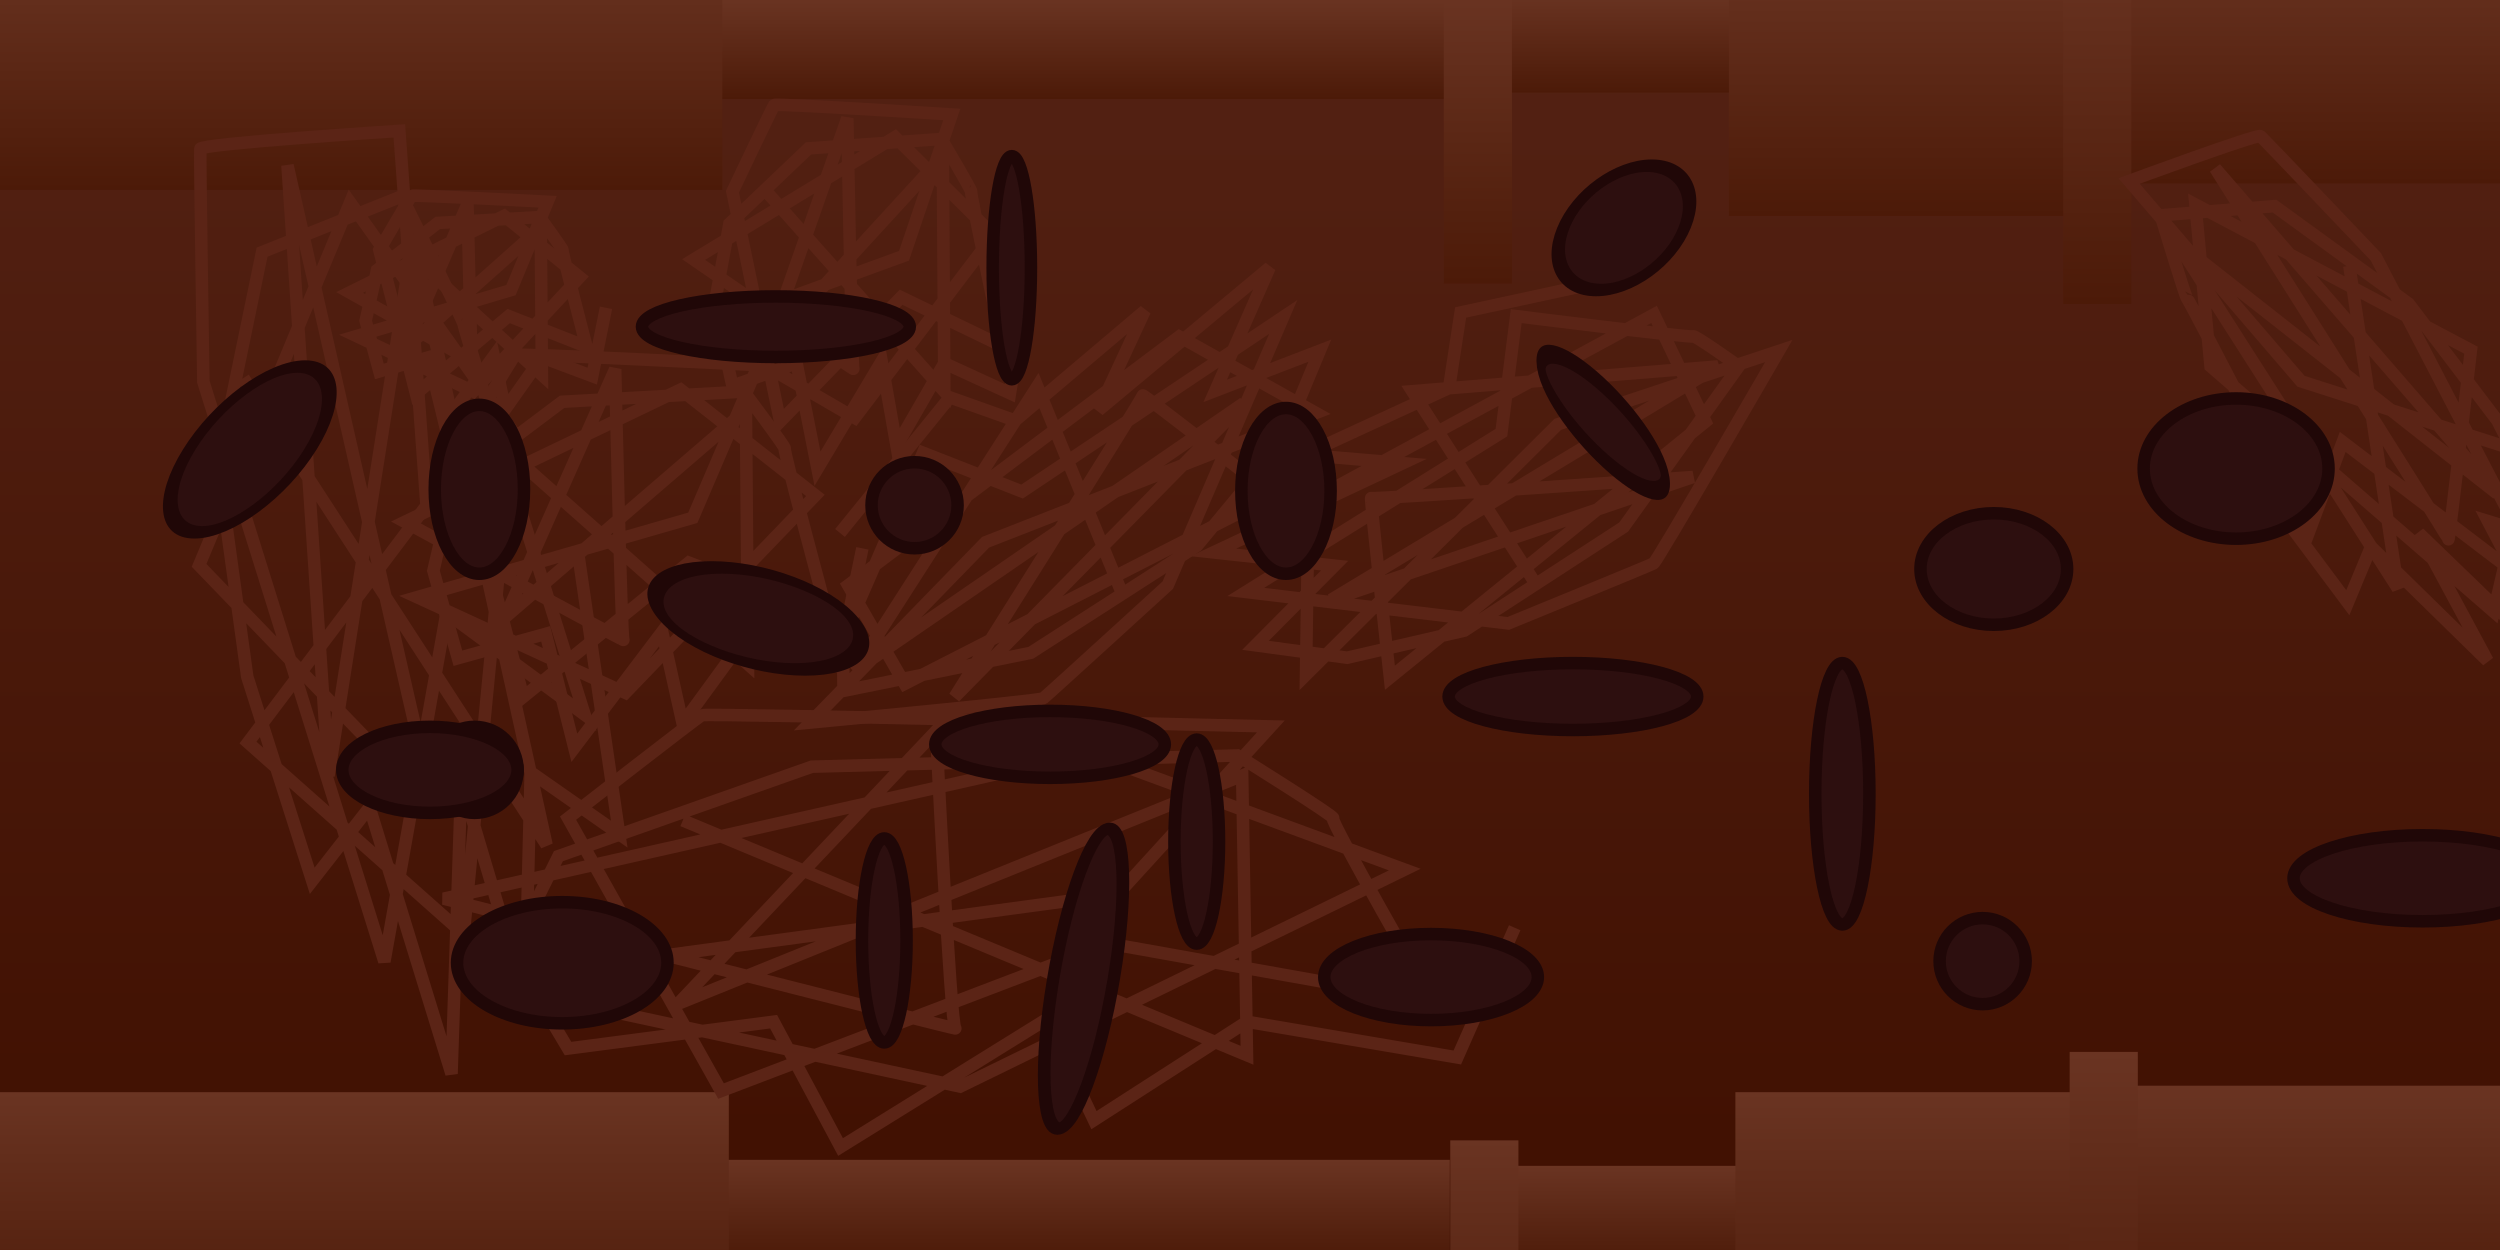
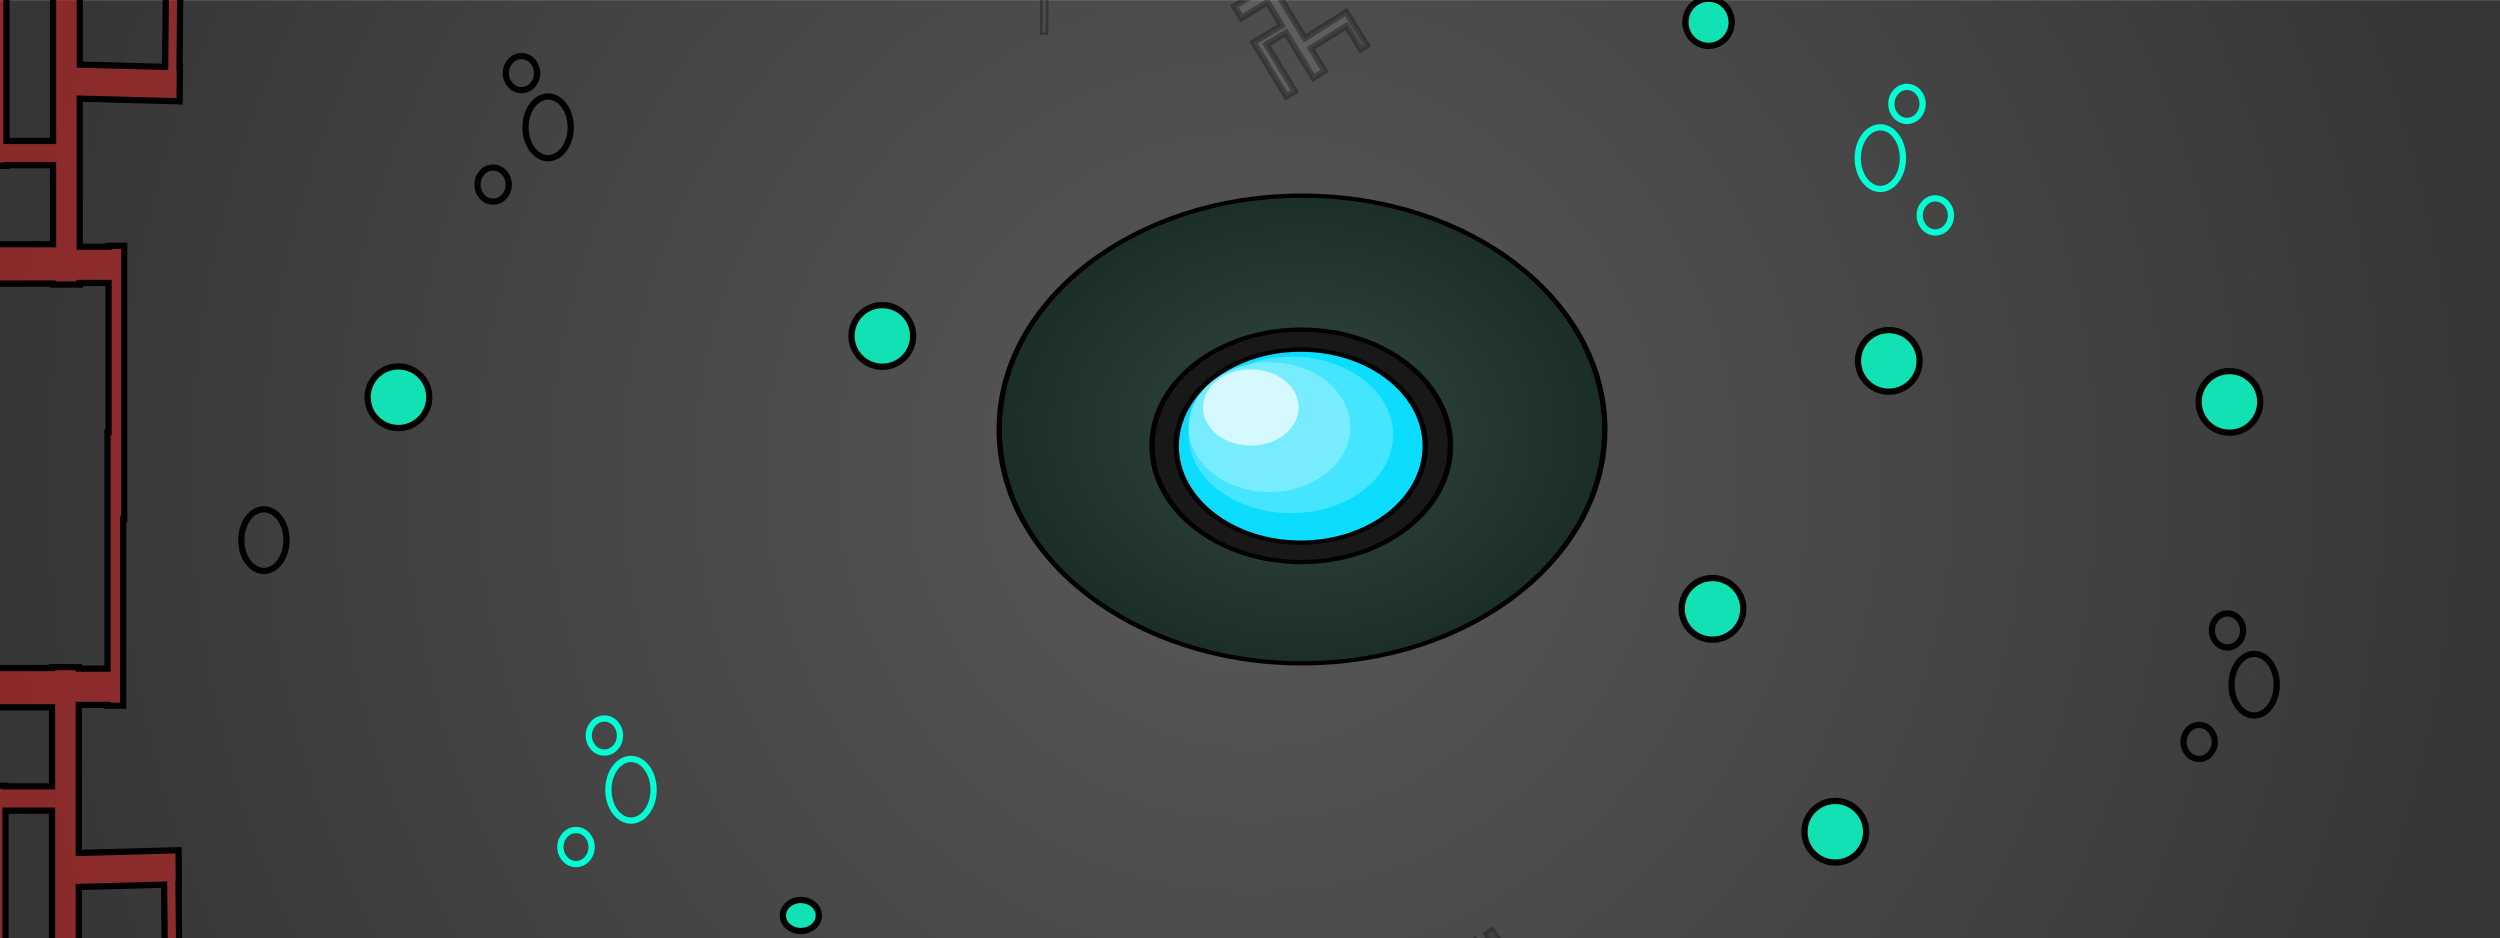
- <svg xmlns="http://www.w3.org/2000/svg" viewBox="0 0 200 100" width="200px" height="100px">
+ <svg xmlns="http://www.w3.org/2000/svg" xmlns:ns1="https://boxy-svg.com" viewBox="0 0 400 150" width="400px" height="150px">
  <defs>
-     <linearGradient gradientUnits="userSpaceOnUse" x1="28.838" y1="-4.536" x2="28.838" y2="15.196" id="gradient-0" gradientTransform="matrix(1.092512, 0, 0, 1, -5.346021, 0)">
-       <stop offset="0" style="stop-color: rgb(41.569% 20.392% 13.333%)" />
-       <stop offset="1" style="stop-color: rgb(29.815% 10.182% 3.189%)" />
+     <linearGradient gradientUnits="userSpaceOnUse" x1="395.243" y1="15.498" x2="395.243" y2="69.992" id="gradient-31" gradientTransform="matrix(1, 0, 0, 1, -191.1227, 38.31084)">
+       <stop offset="0" style="stop-color: rgb(0% 0% 0%)" />
+       <stop offset="1" style="stop-color: rgb(0% 0% 0%)" />
    </linearGradient>
-     <linearGradient gradientUnits="userSpaceOnUse" x1="86.125" y1="-0.123" x2="86.125" y2="7.926" id="gradient-1" gradientTransform="matrix(1.021734, 0, 0, 1, -1.234229, 0)">
-       <stop offset="0" style="stop-color: rgb(41.569% 20.392% 13.333%)" />
-       <stop offset="1" style="stop-color: rgb(29.815% 10.182% 3.189%)" />
-     </linearGradient>
-     <linearGradient gradientUnits="userSpaceOnUse" x1="118.229" y1="-0.681" x2="118.229" y2="22.687" id="gradient-2">
-       <stop offset="0" style="stop-color: rgb(41.569% 20.392% 13.333%)" />
-       <stop offset="1" style="stop-color: rgb(29.815% 10.182% 3.189%)" />
-     </linearGradient>
-     <linearGradient gradientUnits="userSpaceOnUse" x1="132.417" y1="-0.642" x2="132.417" y2="7.407" id="gradient-3">
-       <stop offset="0" style="stop-color: rgb(41.569% 20.392% 13.333%)" />
-       <stop offset="1" style="stop-color: rgb(29.815% 10.182% 3.189%)" />
-     </linearGradient>
-     <linearGradient gradientUnits="userSpaceOnUse" x1="152.332" y1="-4.536" x2="152.332" y2="17.274" id="gradient-4">
-       <stop offset="0" style="stop-color: rgb(41.569% 20.392% 13.333%)" />
-       <stop offset="1" style="stop-color: rgb(29.815% 10.182% 3.189%)" />
-     </linearGradient>
-     <linearGradient gradientUnits="userSpaceOnUse" x1="167.78" y1="-4.758" x2="167.78" y2="24.322" id="gradient-5">
-       <stop offset="0" style="stop-color: rgb(41.569% 20.392% 13.333%)" />
-       <stop offset="1" style="stop-color: rgb(29.815% 10.182% 3.189%)" />
-     </linearGradient>
-     <linearGradient gradientUnits="userSpaceOnUse" x1="198.417" y1="-5.055" x2="198.417" y2="14.677" id="gradient-6">
-       <stop offset="0" style="stop-color: rgb(41.569% 20.392% 13.333%)" />
-       <stop offset="1" style="stop-color: rgb(29.815% 10.182% 3.189%)" />
-     </linearGradient>
-     <linearGradient gradientUnits="userSpaceOnUse" x1="198.936" y1="86.855" x2="198.936" y2="106.587" id="gradient-7">
-       <stop offset="0" style="stop-color: rgb(41.569% 20.392% 13.333%)" />
-       <stop offset="1" style="stop-color: rgb(29.815% 10.182% 3.189%)" />
-     </linearGradient>
-     <linearGradient gradientUnits="userSpaceOnUse" x1="168.299" y1="84.152" x2="168.299" y2="113.232" id="gradient-8">
-       <stop offset="0" style="stop-color: rgb(41.569% 20.392% 13.333%)" />
-       <stop offset="1" style="stop-color: rgb(29.815% 10.182% 3.189%)" />
-     </linearGradient>
-     <linearGradient gradientUnits="userSpaceOnUse" x1="152.851" y1="87.374" x2="152.851" y2="109.184" id="gradient-9">
-       <stop offset="0" style="stop-color: rgb(41.569% 20.392% 13.333%)" />
-       <stop offset="1" style="stop-color: rgb(29.815% 10.182% 3.189%)" />
-     </linearGradient>
-     <linearGradient gradientUnits="userSpaceOnUse" x1="132.937" y1="91.268" x2="132.937" y2="99.317" id="gradient-10" gradientTransform="matrix(1, 0, 0, 1, 0, 2)">
-       <stop offset="0" style="stop-color: rgb(41.569% 20.392% 13.333%)" />
-       <stop offset="1" style="stop-color: rgb(29.815% 10.182% 3.189%)" />
-     </linearGradient>
-     <linearGradient gradientUnits="userSpaceOnUse" x1="118.748" y1="91.229" x2="118.748" y2="114.597" id="gradient-22">
-       <stop offset="0" style="stop-color: rgb(41.569% 20.392% 13.333%)" />
-       <stop offset="1" style="stop-color: rgb(29.815% 10.182% 3.189%)" />
-     </linearGradient>
-     <linearGradient gradientUnits="userSpaceOnUse" x1="86.644" y1="91.787" x2="86.644" y2="99.836" id="gradient-23" gradientTransform="matrix(1, 0, 0, 1, 0, 1)">
-       <stop offset="0" style="stop-color: rgb(41.569% 20.392% 13.333%)" />
-       <stop offset="1" style="stop-color: rgb(29.815% 10.182% 3.189%)" />
-     </linearGradient>
-     <linearGradient gradientUnits="userSpaceOnUse" x1="29.357" y1="87.374" x2="29.357" y2="107.106" id="gradient-24" gradientTransform="matrix(1.092512, 0, 0, 1, -5.394035, 0)">
-       <stop offset="0" style="stop-color: rgb(41.569% 20.392% 13.333%)" />
-       <stop offset="1" style="stop-color: rgb(29.815% 10.182% 3.189%)" />
-     </linearGradient>
-     <linearGradient gradientUnits="userSpaceOnUse" x1="103.171" y1="4.81" x2="103.171" y2="101.134" id="gradient-25">
-       <stop offset="0" style="stop-color: rgb(32.549% 12.941% 7.451%)" />
-       <stop offset="1" style="stop-color: rgb(24.715% 5.759% 0%)" />
-     </linearGradient>
+     <filter id="outline-filter-1" ns1:preset="outline 1 1 #fff0" color-interpolation-filters="sRGB" x="-50%" y="-50%" width="200%" height="200%">
+       <feMorphology in="SourceAlpha" result="dilated" operator="dilate" radius="1" />
+       <feFlood flood-color="#fff0" result="flood" />
+       <feComposite in="flood" in2="dilated" operator="in" result="outline" />
+       <feMerge>
+         <feMergeNode in="outline" />
+         <feMergeNode in="SourceGraphic" />
+       </feMerge>
+     </filter>
+     <filter id="filter-1" ns1:preset="outline 1 1 #fff0" color-interpolation-filters="sRGB" x="-50%" y="-50%" width="200%" height="200%">
+       <feMorphology in="SourceAlpha" result="dilated" operator="dilate" radius="1" />
+       <feFlood flood-color="#fff0" result="flood" />
+       <feComposite in="flood" in2="dilated" operator="in" result="outline" />
+       <feMerge>
+         <feMergeNode in="outline" />
+         <feMergeNode in="SourceGraphic" />
+       </feMerge>
+     </filter>
+     <filter id="filter-2" ns1:preset="outline 1 1 #fff0" color-interpolation-filters="sRGB" x="-50%" y="-50%" width="200%" height="200%">
+       <feMorphology in="SourceAlpha" result="dilated" operator="dilate" radius="1" />
+       <feFlood flood-color="#fff0" result="flood" />
+       <feComposite in="flood" in2="dilated" operator="in" result="outline" />
+       <feMerge>
+         <feMergeNode in="outline" />
+         <feMergeNode in="SourceGraphic" />
+       </feMerge>
+     </filter>
+     <filter id="filter-3" ns1:preset="outline 1 1 #fff0" color-interpolation-filters="sRGB" x="-50%" y="-50%" width="200%" height="200%">
+       <feMorphology in="SourceAlpha" result="dilated" operator="dilate" radius="1" />
+       <feFlood flood-color="#fff0" result="flood" />
+       <feComposite in="flood" in2="dilated" operator="in" result="outline" />
+       <feMerge>
+         <feMergeNode in="outline" />
+         <feMergeNode in="SourceGraphic" />
+       </feMerge>
+     </filter>
+     <filter id="filter-4" ns1:preset="outline 1 1 #fff0" color-interpolation-filters="sRGB" x="-50%" y="-50%" width="200%" height="200%">
+       <feMorphology in="SourceAlpha" result="dilated" operator="dilate" radius="1" />
+       <feFlood flood-color="#fff0" result="flood" />
+       <feComposite in="flood" in2="dilated" operator="in" result="outline" />
+       <feMerge>
+         <feMergeNode in="outline" />
+         <feMergeNode in="SourceGraphic" />
+       </feMerge>
+     </filter>
+     <radialGradient gradientUnits="userSpaceOnUse" cx="345.813" cy="89.408" r="57.437" id="gradient-2" gradientTransform="matrix(0.974748, 0, 0, 1, -132.8217, -12.18359)">
+       <stop offset="0" style="stop-color: rgb(20% 28.235% 24.706%)" />
+       <stop offset="1" style="stop-color: rgb(10.299% 18.168% 14.939%)" />
+     </radialGradient>
+     <radialGradient gradientUnits="userSpaceOnUse" cx="200.06" cy="74.566" r="200.053" id="gradient-1" gradientTransform="matrix(1.00408, 0, 0, 1.008105, -0.585396, 0.980625)">
+       <stop offset="0" style="stop-color: rgb(34.902% 34.902% 34.902%)" />
+       <stop offset="1" style="stop-color: rgb(21.245% 21.245% 21.245%)" />
+     </radialGradient>
  </defs>
-   <rect x="-4.447" y="4.81" width="215.236" height="96.324" style="fill: url(&quot;#gradient-25&quot;); stroke: rgb(91, 36, 22);" />
-   <path style="fill: none; transform-origin: 106.636px 16.71px; stroke: rgb(91, 36, 22);" d="M 84.648 22.036 L 126.502 10.726 L 126.146 24.191 L 84.292 13.204 L 103.442 26.345 C 103.442 26.345 104.509 12.126 104.865 12.018 C 105.222 11.911 66.912 18.267 66.912 18.267 L 114.791 25.268 L 138.202 19.666 L 105.222 9.217 L 69.042 14.28 L 116.921 18.483 L 128.27 26.56 C 128.27 26.56 86.419 27.206 86.062 27.099 C 85.709 26.991 76.134 22.144 76.134 22.144 L 87.482 9.002 L 116.214 16.112 L 140.329 13.311 C 140.329 13.311 132.527 22.144 132.881 22.144 C 133.237 22.144 125.789 25.16 125.789 25.16 L 94.223 24.621 L 75.421 20.313 L 71.876 15.681 L 76.134 11.049 L 91.383 12.342 L 96.351 6.309 L 111.6 12.449 L 115.147 7.602 L 126.502 12.342 L 142.102 10.619 L 146.36 16.866" transform="matrix(-1, 0, 0, -1, -0.000011, 0)" />
-   <rect x="56.787" y="-0.123" width="59.952" height="8.049" style="fill: url(&quot;#gradient-1&quot;);" />
-   <rect x="-5.467" y="-4.536" width="63.254" height="19.732" style="fill: url(&quot;#gradient-0&quot;);" />
-   <rect x="120.215" y="-0.642" width="24.405" height="8.049" style="fill: url(&quot;#gradient-3&quot;);" />
-   <rect x="115.503" y="-0.681" width="5.452" height="23.368" style="fill: url(&quot;#gradient-2&quot;);" />
-   <path style="fill: none; transform-box: fill-box; transform-origin: 50% 50%; stroke: rgb(91, 36, 22);" d="M 141.945 24.164 L 156.033 8.337 L 155.913 27.179 L 141.825 11.804 L 148.271 30.193 C 148.271 30.193 148.63 10.296 148.75 10.145 C 148.87 9.995 135.975 18.889 135.975 18.889 L 152.091 28.686 L 159.971 20.847 L 148.87 6.225 L 136.692 13.31 L 152.808 19.191 L 156.628 30.494 C 156.628 30.494 142.541 31.399 142.421 31.249 C 142.302 31.097 139.079 24.314 139.079 24.314 L 142.899 5.924 L 152.57 15.873 L 160.687 11.954 C 160.687 11.954 158.061 24.314 158.18 24.314 C 158.3 24.314 155.793 28.535 155.793 28.535 L 145.168 27.781 L 138.839 21.752 L 137.646 15.27 L 139.079 8.788 L 144.212 10.598 L 145.884 2.155 L 151.017 10.748 L 152.211 3.965 L 156.033 10.598 L 161.284 8.187 L 162.717 16.928" transform="matrix(-1, 0, 0, -1, -0.000004, 0.000003)" />
-   <rect x="138.312" y="-4.536" width="28.04" height="21.81" style="fill: url(&quot;#gradient-4&quot;);" />
-   <rect x="169.468" y="-5.055" width="57.898" height="19.732" style="fill: url(&quot;#gradient-6&quot;);" />
-   <rect x="165.054" y="-4.758" width="5.452" height="29.08" style="fill: url(&quot;#gradient-5&quot;);" />
-   <rect x="57.306" y="92.787" width="58.677" height="8.049" style="fill: url(&quot;#gradient-23&quot;);" />
-   <path style="fill: none; stroke: rgb(91, 36, 22); transform-box: fill-box; transform-origin: 50% 50%;" d="M 12.587 33.698 L 28.316 75.358 L 28.182 25.761 L 12.453 66.233 L 19.651 17.827 C 19.651 17.827 20.051 70.2 20.185 70.598 C 20.318 70.993 5.922 47.584 5.922 47.584 L 23.917 21.794 L 32.714 42.428 L 20.318 80.915 L 6.722 62.266 L 24.716 46.79 L 28.982 17.036 C 28.982 17.036 13.253 14.653 13.12 15.049 C 12.986 15.447 9.388 33.302 9.388 33.302 L 13.653 81.708 L 24.45 55.52 L 33.514 65.835 C 33.514 65.835 30.581 33.302 30.715 33.302 C 30.848 33.302 28.049 22.192 28.049 22.192 L 16.186 24.177 L 9.121 40.045 L 7.788 57.107 L 9.388 74.169 L 15.119 69.406 L 16.986 91.627 L 22.717 69.011 L 24.05 86.864 L 28.316 69.406 L 34.18 75.754 L 35.78 52.745" transform="matrix(0.97703, -0.213104, 0.213104, 0.97703, 0.000001, 0)" />
-   <rect x="-4.948" y="87.374" width="63.254" height="19.732" style="fill: url(&quot;#gradient-24&quot;);" />
-   <rect x="120.734" y="93.268" width="24.405" height="8.049" style="fill: url(&quot;#gradient-10&quot;);" />
-   <rect x="116.022" y="91.229" width="5.452" height="23.368" style="fill: url(&quot;#gradient-22&quot;);" />
-   <rect x="138.831" y="87.374" width="28.04" height="21.81" style="fill: url(&quot;#gradient-9&quot;);" />
-   <rect x="169.987" y="86.855" width="57.898" height="19.732" style="fill: url(&quot;#gradient-7&quot;);" />
-   <rect x="165.573" y="84.152" width="5.452" height="29.08" style="fill: url(&quot;#gradient-8&quot;);" />
-   <path style="fill: none; stroke: rgb(91, 36, 22);" d="M 40.554 36.05 L 59.839 53.148 L 59.675 32.793 L 40.39 49.403 L 49.215 29.537 C 49.215 29.537 49.705 51.031 49.87 51.194 C 50.033 51.357 32.382 41.749 32.382 41.749 L 54.445 31.165 L 65.231 39.633 L 50.033 55.429 L 33.363 47.775 L 55.425 41.423 L 60.656 29.212 C 60.656 29.212 41.37 28.234 41.207 28.397 C 41.043 28.56 36.632 35.888 36.632 35.888 L 41.861 55.754 L 55.099 45.006 L 66.212 49.24 C 66.212 49.24 62.616 35.888 62.78 35.888 C 62.943 35.888 59.512 31.328 59.512 31.328 L 44.967 32.143 L 36.304 38.655 L 34.67 45.658 L 36.632 52.66 L 43.658 50.705 L 45.947 59.825 L 52.974 50.543 L 54.608 57.87 L 59.839 50.705 L 67.029 53.31 L 68.99 43.867" />
-   <path style="fill: none; stroke: rgb(91, 36, 22);" d="M 32.547 20.098 L 43.352 29.996 L 43.26 18.212 L 32.455 27.828 L 37.399 16.327 C 37.399 16.327 37.674 28.771 37.766 28.865 C 37.858 28.959 27.968 23.397 27.968 23.397 L 40.329 17.27 L 46.373 22.172 L 37.858 31.317 L 28.518 26.886 L 40.879 23.208 L 43.809 16.139 C 43.809 16.139 33.004 15.573 32.912 15.667 C 32.821 15.762 30.349 20.004 30.349 20.004 L 33.279 31.505 L 40.696 25.283 L 46.922 27.734 C 46.922 27.734 44.908 20.004 44.999 20.004 C 45.091 20.004 43.168 17.364 43.168 17.364 L 35.019 17.836 L 30.165 21.606 L 29.25 25.66 L 30.349 29.714 L 34.286 28.582 L 35.568 33.862 L 39.505 28.488 L 40.421 32.73 L 43.352 28.582 L 47.38 30.09 L 48.479 24.623" />
-   <path style="fill: none; stroke: rgb(91, 36, 22);" d="M 54.624 65.63 L 99.759 84.42 L 99.375 62.049 L 54.24 80.305 L 74.892 58.47 C 74.892 58.47 76.041 82.095 76.425 82.273 C 76.81 82.452 35.497 71.893 35.497 71.893 L 87.132 60.261 L 112.379 69.567 L 76.81 86.928 L 37.794 78.516 L 89.429 71.534 L 101.668 58.114 C 101.668 58.114 56.533 57.039 56.149 57.217 C 55.769 57.398 45.443 65.451 45.443 65.451 L 57.682 87.285 L 88.665 75.473 L 114.672 80.126 C 114.672 80.126 106.259 65.451 106.639 65.451 C 107.024 65.451 98.991 60.439 98.991 60.439 L 64.951 61.335 L 44.674 68.492 L 40.852 76.189 L 45.443 83.885 L 61.889 81.736 L 67.244 91.76 L 83.69 81.558 L 87.516 89.611 L 99.759 81.736 L 116.585 84.599 L 121.176 74.22" />
-   <path style="fill: none; transform-origin: 85.477px 39.688px; stroke: rgb(91, 36, 22);" d="M 89.66 47.207 L 82.983 30.913 L 68.384 53.656 L 99.506 32.247 L 76.37 55.763 C 76.37 55.763 91.472 31.793 91.427 31.635 C 91.384 31.477 101.877 39.633 101.877 39.633 L 72.377 54.71 L 67.849 46.821 L 94.337 26.922 L 105.276 33.037 L 78.847 43.38 L 64.817 57.806 C 64.817 57.806 83.185 56.069 83.464 55.863 C 83.745 55.657 93.422 46.813 93.422 46.813 L 102.656 25.359 L 81.767 39.324 L 73.845 36.219 C 73.845 36.219 67.72 50.626 67.557 50.65 C 67.396 50.674 67.483 55.271 67.483 55.271 L 82.462 52.225 L 95.753 43.67 L 102.448 35.597 L 105.585 28.053 L 97.217 31.271 L 101.567 21.405 L 87.885 32.819 L 91.582 24.863 L 81.212 33.645 L 75.989 31.787 L 67.201 42.637" />
-   <path style="fill: none; stroke: rgb(91, 36, 22);" d="M 61.459 15.488 L 75.547 31.315 L 75.427 12.473 L 61.339 27.848 L 67.785 9.459 C 67.785 9.459 68.144 29.356 68.264 29.507 C 68.384 29.657 55.489 20.763 55.489 20.763 L 71.605 10.966 L 79.485 18.805 L 68.384 33.427 L 56.206 26.342 L 72.322 20.461 L 76.142 9.158 C 76.142 9.158 62.055 8.253 61.935 8.403 C 61.816 8.555 58.593 15.338 58.593 15.338 L 62.413 33.728 L 72.084 23.779 L 80.201 27.698 C 80.201 27.698 77.575 15.338 77.694 15.338 C 77.814 15.338 75.307 11.117 75.307 11.117 L 64.682 11.871 L 58.353 17.9 L 57.16 24.382 L 58.593 30.864 L 63.726 29.054 L 65.398 37.497 L 70.531 28.904 L 71.725 35.687 L 75.547 29.054 L 80.798 31.465 L 82.231 22.724" />
-   <path style="fill: none; transform-origin: 189.169px 33.556px; stroke: rgb(91, 36, 22);" d="M 187.946 21.267 L 191.833 47.081 L 174.04 19.248 L 199.775 39.49 L 177.22 13.468 C 177.22 13.468 195.825 42.899 195.874 43.143 C 195.922 43.386 197.674 28.014 197.674 28.014 L 175.63 16.359 L 176.842 29.301 L 199.501 48.949 L 202.402 36.371 L 184.079 30.5 L 170.327 14.48 C 170.327 14.48 180.605 10.691 180.842 10.892 C 181.081 11.095 190.069 20.546 190.069 20.546 L 204.507 48.354 L 187.416 35.353 L 184.718 42.551 C 184.718 42.551 175.062 23.851 174.966 23.872 C 174.872 23.893 172.848 17.226 172.848 17.226 L 181.963 16.489 L 192.69 24.285 L 199.787 33.645 L 204.807 43.462 L 199.032 41.685 L 205.723 54.437 L 193.509 42.648 L 199.004 52.867 L 189.687 43.743 L 187.824 48.217 L 178.392 35.564" />
-   <path style="fill: none; transform-box: fill-box; transform-origin: 50% 50%; stroke: rgb(91, 36, 22);" d="M 142.07 67.325 L 161.355 34.275 L 161.191 73.621 L 141.906 41.514 L 150.731 79.915 C 150.731 79.915 151.221 38.368 151.386 38.052 C 151.549 37.737 133.898 56.309 133.898 56.309 L 155.961 76.768 L 166.747 60.4 L 151.549 29.866 L 134.879 44.661 L 156.941 56.94 L 162.172 80.543 C 162.172 80.543 142.886 82.434 142.723 82.118 C 142.559 81.803 138.148 67.639 138.148 67.639 L 143.377 29.238 L 156.615 50.014 L 167.728 41.83 C 167.728 41.83 164.132 67.639 164.296 67.639 C 164.459 67.639 161.028 76.453 161.028 76.453 L 146.483 74.878 L 137.82 62.29 L 136.186 48.753 L 138.148 35.219 L 145.174 38.998 L 147.463 21.369 L 154.49 39.311 L 156.124 25.148 L 161.355 38.998 L 168.545 33.962 L 170.506 52.215" transform="matrix(-1, 0, 0, -1, -0.000015, -0.000009)" />
-   <path style="fill: none; transform-box: fill-box; transform-origin: 50% 50%; stroke: rgb(91, 36, 22);" d="M 165.478 39.286 L 176.283 29.388 L 176.191 41.172 L 165.386 31.556 L 170.33 43.057 C 170.33 43.057 170.605 30.613 170.697 30.519 C 170.789 30.425 160.899 35.987 160.899 35.987 L 173.26 42.114 L 179.304 37.212 L 170.789 28.067 L 161.449 32.498 L 173.81 36.176 L 176.74 43.245 C 176.74 43.245 165.935 43.811 165.843 43.717 C 165.752 43.622 163.28 39.38 163.28 39.38 L 166.21 27.879 L 173.627 34.101 L 179.853 31.65 C 179.853 31.65 177.839 39.38 177.93 39.38 C 178.022 39.38 176.099 42.02 176.099 42.02 L 167.95 41.548 L 163.096 37.778 L 162.181 33.724 L 163.28 29.67 L 167.217 30.802 L 168.499 25.522 L 172.436 30.896 L 173.352 26.654 L 176.283 30.802 L 180.311 29.294 L 181.41 34.761" transform="matrix(-1, 0, 0, -1, -0.000009, 0.000001)" />
-   <path style="fill: none; stroke: rgb(91, 36, 22); transform-box: fill-box; transform-origin: 50% 50%;" d="M 110.763 81.917 L 143.171 59.66 L 142.894 86.158 L 110.488 64.534 L 125.315 90.398 C 125.315 90.398 126.141 62.414 126.416 62.203 C 126.693 61.991 97.03 74.498 97.03 74.498 L 134.105 88.276 L 152.232 77.253 L 126.693 56.689 L 98.679 66.653 L 135.754 74.924 L 144.541 90.819 C 144.541 90.819 112.134 92.093 111.859 91.882 C 111.586 91.667 104.172 82.129 104.172 82.129 L 112.958 56.267 L 135.204 70.258 L 153.879 64.746 C 153.879 64.746 147.838 82.129 148.111 82.129 C 148.387 82.129 142.619 88.065 142.619 88.065 L 118.178 87.004 L 103.619 78.527 L 100.874 69.41 L 104.172 60.294 L 115.98 62.839 L 119.824 50.966 L 131.633 63.05 L 134.38 53.511 L 143.171 62.839 L 155.251 59.448 L 158.549 71.742" transform="matrix(-1, 0, 0, -1, 0.000002, -0.000004)" />
-   <path style="fill: none; transform-origin: 118.709px 38.39px; stroke: rgb(91, 36, 22);" d="M 122.687 46.447 L 112.978 31.296 L 137.431 29.314 L 106.491 47.985 L 135.44 38.161 C 135.44 38.161 109.798 39.974 109.695 39.847 C 109.59 39.721 111.192 54.22 111.192 54.22 L 136.436 33.738 L 132.326 25.15 L 104.681 40.145 L 104.48 53.987 L 124.62 33.949 L 142.305 28.079 C 142.305 28.079 132.574 44.915 132.285 45.075 C 131.995 45.237 120.664 49.875 120.664 49.875 L 99.665 47.356 L 120.115 34.608 L 121.296 25.29 C 121.296 25.29 135.362 27.055 135.456 26.91 C 135.547 26.768 139.106 29.305 139.106 29.305 L 129.894 42.164 L 117.141 50.452 L 107.773 52.618 L 100.439 51.626 L 106.771 45.251 L 97.067 44.193 L 112.236 37.053 L 104.325 36.382 L 115.923 31.041 L 116.85 24.998 L 129.346 22.291" />
-   <path style="fill: none; transform-origin: 184.266px 62.406px; stroke: rgb(91, 36, 22);" d="M 170.9 72.783 L 196.339 50.746 L 196.123 76.983 L 170.683 55.573 L 182.323 81.179 C 182.323 81.179 182.971 53.473 183.187 53.264 C 183.404 53.055 160.119 65.438 160.119 65.438 L 189.222 79.08 L 203.452 68.166 L 183.404 47.805 L 161.414 57.67 L 190.517 65.859 L 197.415 81.598 C 197.415 81.598 171.976 82.858 171.759 82.649 C 171.545 82.437 165.725 72.993 165.725 72.993 L 172.623 47.386 L 190.086 61.239 L 204.745 55.782 C 204.745 55.782 200.003 72.993 200.217 72.993 C 200.434 72.993 195.906 78.871 195.906 78.871 L 176.72 77.82 L 165.291 69.426 L 163.137 60.4 L 165.725 51.374 L 174.994 53.894 L 178.012 42.138 L 187.282 54.103 L 189.438 44.659 L 196.339 53.894 L 205.823 50.537 L 208.41 62.709" transform="matrix(-1, 0, 0, -1, -0.000007, 0)" />
-   <ellipse style="fill: rgb(45, 15, 15); stroke: rgb(32, 7, 7);" cx="84.005" cy="59.549" rx="9.182" ry="2.677" />
-   <ellipse style="fill: rgb(45, 15, 15); stroke: rgb(32, 7, 7);" cx="38.349" cy="39.144" rx="3.571" ry="6.758" />
-   <ellipse style="fill: rgb(45, 15, 15); stroke: rgb(32, 7, 7);" cx="62.07" cy="26.136" rx="10.713" ry="2.422" />
-   <ellipse style="fill: rgb(45, 15, 15); stroke: rgb(32, 7, 7);" cx="73.164" cy="40.419" rx="3.443" ry="3.442" />
-   <ellipse style="fill: rgb(45, 15, 15); stroke: rgb(32, 7, 7);" cx="80.945" cy="21.417" rx="1.531" ry="8.926" />
-   <ellipse style="fill: rgb(45, 15, 15); stroke: rgb(32, 7, 7);" cx="178.887" cy="37.486" rx="7.396" ry="5.61" />
-   <ellipse style="fill: rgb(45, 15, 15); stroke: rgb(32, 7, 7);" cx="128.257" cy="33.788" rx="6.768" ry="2.154" transform="matrix(0.734809, 0.678275, 0, 1.360899, 34.01266, -99.18749)" />
-   <ellipse style="fill: rgb(45, 15, 15); stroke: rgb(32, 7, 7);" cx="147.386" cy="63.503" rx="2.167" ry="10.456" />
-   <ellipse style="fill: rgb(45, 15, 15); stroke: rgb(32, 7, 7);" cx="125.833" cy="55.724" rx="9.946" ry="2.677" />
-   <ellipse style="fill: rgb(45, 15, 15); stroke: rgb(32, 7, 7);" cx="131.956" cy="18.229" rx="4.846" ry="4.972" transform="matrix(1, 0, -0.406837, 1, 5.375733, 0)" />
-   <ellipse style="fill: rgb(45, 15, 15); stroke: rgb(32, 7, 7);" cx="44.98" cy="77.02" rx="8.417" ry="4.845" />
-   <ellipse style="fill: rgb(45, 15, 15); stroke: rgb(32, 7, 7);" cx="37.966" cy="61.589" rx="3.443" ry="3.442" />
-   <ellipse style="fill: rgb(45, 15, 15); stroke: rgb(32, 7, 7);" cx="34.395" cy="61.589" rx="7.014" ry="3.442" />
-   <ellipse style="fill: rgb(45, 15, 15); stroke: rgb(32, 7, 7);" cx="60.667" cy="49.474" rx="7.524" ry="4.08" transform="matrix(1, 0, 0.817291, 1, -40.43464, 0)" />
-   <ellipse style="fill: rgb(45, 15, 15); stroke: rgb(32, 7, 7);" cx="193.809" cy="70.261" rx="10.33" ry="3.442" />
-   <ellipse style="fill: rgb(45, 15, 15); stroke: rgb(32, 7, 7);" cx="159.503" cy="45.52" rx="5.866" ry="4.462" />
-   <ellipse style="fill: rgb(45, 15, 15); stroke: rgb(32, 7, 7);" cx="158.61" cy="76.892" rx="3.443" ry="3.442" />
-   <ellipse style="fill: rgb(45, 15, 15); stroke: rgb(32, 7, 7);" cx="114.484" cy="78.167" rx="8.544" ry="3.442" />
-   <ellipse style="fill: rgb(45, 15, 15); stroke: rgb(32, 7, 7);" cx="102.879" cy="39.27" rx="3.571" ry="6.63" />
-   <ellipse style="fill: rgb(45, 15, 15); stroke: rgb(32, 7, 7);" cx="19.984" cy="35.955" rx="4.846" ry="6.63" transform="matrix(1, 0, -0.621474, 1, 22.34512, 0)" />
-   <ellipse style="fill: rgb(45, 15, 15); stroke: rgb(32, 7, 7);" cx="70.742" cy="75.235" rx="1.785" ry="8.161" />
-   <ellipse style="fill: rgb(45, 15, 15); stroke: rgb(32, 7, 7);" cx="95.738" cy="67.328" rx="1.785" ry="8.161" />
-   <ellipse style="fill: rgb(45, 15, 15); stroke: rgb(32, 7, 7);" cx="89.234" cy="74.215" rx="2.423" ry="11.987" transform="matrix(1, 0, -0.167678, 1, 9.893634, 4.080983)" />
+   <rect x="-0.576" y="0.019" width="401.737" height="152.263" style="fill: url(&quot;#gradient-1&quot;);" />
+   <path d="M -2.199 -2.793 L 1.036 -2.793 L 1.036 22.547 L 8.486 22.547 L 8.486 -1.966 L 12.763 -1.966 L 12.763 10.338 L 26.42 10.703 L 26.539 -1.989 L 28.849 -1.927 L 28.727 10.765 L 28.784 10.767 L 28.733 16.212 L 12.763 15.785 L 12.763 39.473 L 17.368 39.473 L 17.368 39.329 L 19.877 39.329 L 19.877 83.103 L 19.717 83.103 L 19.717 112.923 L 17.208 112.923 L 17.208 112.779 L 12.603 112.779 L 12.603 136.467 L 28.573 136.04 L 28.624 141.485 L 28.567 141.487 L 28.689 154.179 L 26.379 154.241 L 26.26 141.549 L 12.603 141.914 L 12.603 154.218 L 8.326 154.218 L 8.326 129.705 L 0.876 129.705 L 0.876 155.045 L -2.359 155.045 L -2.359 125.723 L 0.876 125.723 L 0.876 125.818 L 8.326 125.818 L 8.326 113.174 L -1.641 113.174 L -1.641 106.878 L 8.326 106.878 L 8.326 106.727 L 12.603 106.727 L 12.603 106.978 L 17.208 106.978 L 17.208 69.149 L 17.368 69.149 L 17.368 45.274 L 12.763 45.274 L 12.763 45.525 L 8.486 45.525 L 8.486 45.374 L -1.481 45.374 L -1.481 39.078 L 8.486 39.078 L 8.486 26.434 L 1.036 26.434 L 1.036 26.529 L -2.199 26.529 L -2.199 -2.793 Z" style="stroke: rgb(0, 0, 0); fill: rgba(208, 34, 34, 0.55);" />
+   <path d="M 370.653 155.205 L 373.888 155.205 L 373.888 129.865 L 381.338 129.865 L 381.338 154.378 L 385.615 154.378 L 385.615 142.074 L 399.272 141.709 L 399.391 154.401 L 401.701 154.339 L 401.579 141.647 L 401.636 141.645 L 401.585 136.2 L 385.615 136.627 L 385.615 112.939 L 390.22 112.939 L 390.22 113.083 L 392.729 113.083 L 392.729 69.309 L 392.569 69.309 L 392.569 39.489 L 390.06 39.489 L 390.06 39.633 L 385.455 39.633 L 385.455 15.945 L 401.425 16.372 L 401.476 10.927 L 401.419 10.925 L 401.541 -1.767 L 399.231 -1.829 L 399.112 10.863 L 385.455 10.498 L 385.455 -1.806 L 381.178 -1.806 L 381.178 22.707 L 373.728 22.707 L 373.728 -2.633 L 370.493 -2.633 L 370.493 26.689 L 373.728 26.689 L 373.728 26.594 L 381.178 26.594 L 381.178 39.238 L 371.211 39.238 L 371.211 45.534 L 381.178 45.534 L 381.178 45.685 L 385.455 45.685 L 385.455 45.434 L 390.06 45.434 L 390.06 83.263 L 390.22 83.263 L 390.22 107.138 L 385.615 107.138 L 385.615 106.887 L 381.338 106.887 L 381.338 107.038 L 371.371 107.038 L 371.371 113.334 L 381.338 113.334 L 381.338 125.978 L 373.888 125.978 L 373.888 125.883 L 370.653 125.883 L 370.653 155.205 Z" style="transform-box: fill-box; transform-origin: 50% 50%; stroke: rgb(0, 0, 0); fill: rgba(33, 182, 205, 0.384);" transform="matrix(-1, 0, 0, -1, 0.000007, 0.000007)" />
+   <path d="M 99.536 126.163 L 103.345 126.163 L 103.345 95.831 L 112.117 95.831 L 112.117 125.174 L 117.153 125.174 L 117.153 110.447 L 133.233 110.009 L 133.374 125.201 L 136.092 125.127 L 135.95 109.935 L 136.016 109.933 L 135.956 103.416 L 117.153 103.927 L 117.153 75.573 L 122.574 75.573 L 122.574 75.744 L 125.529 75.744 L 125.529 23.348 L 122.574 23.348 L 122.574 68.628 L 117.153 68.628 L 117.153 68.328 L 112.117 68.328 L 112.117 68.511 L 100.382 68.511 L 100.382 76.045 L 112.117 76.045 L 112.117 91.179 L 103.345 91.179 L 103.345 91.066 L 99.536 91.066 L 99.536 126.163 Z" style="fill: rgb(39, 167, 150); transform-origin: 117.814px 74.756px; stroke: rgba(16, 18, 21, 0.384);" transform="matrix(0.114385, 0.993436, -0.993436, 0.114385, 0.000008, 0.000005)" />
+   <path d="M 284.771 24.509 L 288.58 24.509 L 288.58 54.841 L 297.352 54.841 L 297.352 25.498 L 302.388 25.498 L 302.388 40.225 L 318.468 40.663 L 318.609 25.471 L 321.327 25.545 L 321.185 40.737 L 321.251 40.739 L 321.191 47.256 L 302.388 46.745 L 302.388 75.099 L 307.809 75.099 L 307.809 74.928 L 310.764 74.928 L 310.764 127.324 L 307.809 127.324 L 307.809 82.044 L 302.388 82.044 L 302.388 82.344 L 297.352 82.344 L 297.352 82.161 L 285.617 82.161 L 285.617 74.627 L 297.352 74.627 L 297.352 59.493 L 288.58 59.493 L 288.58 59.606 L 284.771 59.606 L 284.771 24.509 Z" style="fill: rgb(39, 167, 150); stroke: rgba(16, 18, 21, 0.384); transform-origin: 303.049px 75.916px;" transform="matrix(-0.114385, 0.993436, -0.993436, -0.114385, -0.000024, 0.000003)" />
+   <path d="M 126.571 148.698 L 130.38 148.698 L 130.38 126.725 L 139.152 126.725 L 139.152 147.981 L 144.188 147.981 L 144.188 137.314 L 160.268 136.996 L 160.409 148.001 L 163.127 147.947 L 162.985 136.943 L 163.051 136.941 L 162.991 132.22 L 144.188 132.59 L 144.188 112.05 L 149.609 112.05 L 149.609 112.175 L 152.564 112.175 L 152.564 74.22 L 149.609 74.22 L 149.609 107.021 L 144.188 107.021 L 144.188 106.802 L 139.152 106.802 L 139.152 106.936 L 127.417 106.936 L 127.417 112.393 L 139.152 112.393 L 139.152 123.356 L 130.38 123.356 L 130.38 123.274 L 126.571 123.274 L 126.571 148.698 Z" style="fill: rgb(39, 167, 150); stroke: rgba(16, 18, 21, 0.384); transform-origin: 144.849px 111.458px;" transform="matrix(0.640185, 0.768221, -0.768221, 0.640185, -0.000001, 0.000006)" />
+   <path d="M 246.086 74.058 L 249.895 74.058 L 249.895 96.031 L 258.667 96.031 L 258.667 74.775 L 263.703 74.775 L 263.703 85.442 L 279.783 85.76 L 279.924 74.755 L 282.642 74.809 L 282.5 85.813 L 282.566 85.815 L 282.506 90.536 L 263.703 90.166 L 263.703 110.706 L 269.124 110.706 L 269.124 110.581 L 272.079 110.581 L 272.079 148.536 L 269.124 148.536 L 269.124 115.735 L 263.703 115.735 L 263.703 115.954 L 258.667 115.954 L 258.667 115.82 L 246.932 115.82 L 246.932 110.363 L 258.667 110.363 L 258.667 99.4 L 249.895 99.4 L 249.895 99.482 L 246.086 99.482 L 246.086 74.058 Z" style="fill: rgb(39, 167, 150); stroke: rgba(16, 18, 21, 0.384); transform-origin: 264.364px 111.298px;" transform="matrix(-0.640185, 0.768221, -0.768221, -0.640185, -0.00003, 0.000018)" />
+   <path d="M 134.694 0.537 L 138.503 0.537 L 138.503 22.51 L 147.275 22.51 L 147.275 1.254 L 152.311 1.254 L 152.311 11.921 L 168.391 12.239 L 168.532 1.234 L 171.25 1.288 L 171.108 12.292 L 171.174 12.294 L 171.114 17.015 L 152.311 16.645 L 152.311 37.185 L 157.732 37.185 L 157.732 37.06 L 160.687 37.06 L 160.687 75.015 L 157.732 75.015 L 157.732 42.214 L 152.311 42.214 L 152.311 42.433 L 147.275 42.433 L 147.275 42.299 L 135.54 42.299 L 135.54 36.842 L 147.275 36.842 L 147.275 25.879 L 138.503 25.879 L 138.503 25.961 L 134.694 25.961 L 134.694 0.537 Z" style="fill: rgb(39, 167, 150); stroke: rgba(16, 18, 21, 0.384); transform-origin: 152.972px 37.777px;" transform="matrix(0.640185, -0.768221, 0.768221, 0.640185, -0.000002, 0.000003)" />
+   <path d="M 238.544 75.598 L 242.353 75.598 L 242.353 53.625 L 251.125 53.625 L 251.125 74.881 L 256.161 74.881 L 256.161 64.214 L 272.241 63.896 L 272.382 74.901 L 275.1 74.847 L 274.958 63.843 L 275.024 63.841 L 274.964 59.12 L 256.161 59.49 L 256.161 38.95 L 261.582 38.95 L 261.582 39.075 L 264.537 39.075 L 264.537 1.12 L 261.582 1.12 L 261.582 33.921 L 256.161 33.921 L 256.161 33.702 L 251.125 33.702 L 251.125 33.836 L 239.39 33.836 L 239.39 39.293 L 251.125 39.293 L 251.125 50.256 L 242.353 50.256 L 242.353 50.174 L 238.544 50.174 L 238.544 75.598 Z" style="fill: rgb(39, 167, 150); stroke: rgba(16, 18, 21, 0.384); transform-origin: 256.822px 38.358px;" transform="matrix(-0.640185, -0.768221, 0.768221, -0.640185, -0.000004, -0.000009)" />
+   <g transform="matrix(0.865286, 0, 0, 0.682491, 31.57783, 16.01244)" style="">
+     <ellipse style="stroke: rgb(0, 0, 0); fill: url(&quot;#gradient-2&quot;);" cx="204.26" cy="77.224" rx="55.987" ry="54.826" />
+     <ellipse style="paint-order: fill; filter: url(&quot;#outline-filter-1&quot;); fill: rgb(24, 24, 24); stroke: url(&quot;#gradient-31&quot;);" cx="204.12" cy="81.056" rx="27.597" ry="27.247" />
+     <ellipse style="stroke: rgb(0, 0, 0); paint-order: fill; filter: url(&quot;#filter-1&quot;); fill: rgb(12, 221, 255);" cx="204.023" cy="81.127" rx="23.03" ry="22.622" />
+     <ellipse style="paint-order: fill; filter: url(&quot;#filter-2&quot;); fill: rgb(70, 229, 255);" cx="202.21" cy="78.49" rx="18.909" ry="18.337" />
+     <ellipse style="paint-order: fill; filter: url(&quot;#filter-3&quot;); fill: rgb(119, 236, 255);" cx="198.254" cy="76.677" rx="14.953" ry="15.205" />
+     <ellipse style="paint-order: fill; filter: url(&quot;#filter-4&quot;); fill: rgb(213, 249, 255);" cx="194.791" cy="72.061" rx="8.853" ry="8.941" />
+   </g>
+   <ellipse style="stroke: rgb(0, 0, 0); fill: rgb(17, 225, 179);" cx="63.752" cy="63.555" rx="4.932" ry="4.932" />
+   <ellipse style="stroke: rgb(0, 0, 0); fill: none;" cx="42.22" cy="86.418" rx="3.617" ry="4.932" />
+   <ellipse style="stroke: rgb(0, 0, 0); fill: rgb(17, 225, 179);" cx="141.174" cy="53.749" rx="4.932" ry="4.932" />
+   <ellipse style="stroke: rgb(0, 0, 0); fill: rgb(17, 225, 179);" cx="273.997" cy="97.417" rx="4.932" ry="4.932" />
+   <ellipse style="stroke: rgb(0, 0, 0); fill: rgb(17, 225, 179);" cx="293.648" cy="133.079" rx="4.932" ry="4.932" />
+   <ellipse style="stroke: rgb(0, 0, 0); fill: rgb(17, 225, 179);" cx="356.713" cy="64.306" rx="4.932" ry="4.932" />
+   <ellipse style="stroke: rgb(0, 0, 0); fill: rgb(17, 225, 179);" cx="302.209" cy="57.743" rx="4.932" ry="4.932" />
+   <ellipse style="stroke: rgb(0, 0, 0); fill: rgb(17, 225, 179);" cx="128.139" cy="146.482" rx="2.877" ry="2.483" />
+   <ellipse style="stroke: rgb(0, 0, 0); fill: rgb(17, 225, 179);" cx="273.37" cy="3.564" rx="3.701" ry="3.778" />
+   <g>
+     <ellipse style="stroke: rgb(0, 0, 0); fill: none;" cx="87.697" cy="20.376" rx="3.617" ry="4.932" />
+     <ellipse style="stroke: rgb(0, 0, 0); fill: none;" cx="78.898" cy="29.538" rx="2.498" ry="2.725" />
+     <ellipse style="stroke: rgb(0, 0, 0); fill: none;" cx="83.434" cy="11.698" rx="2.498" ry="2.725" />
+   </g>
+   <g transform="matrix(1, 0, 0, 1, 272.9642, 89.17162)">
+     <ellipse style="stroke: rgb(0, 0, 0); fill: none;" cx="87.697" cy="20.376" rx="3.617" ry="4.932" />
+     <ellipse style="stroke: rgb(0, 0, 0); fill: none;" cx="78.898" cy="29.538" rx="2.498" ry="2.725" />
+     <ellipse style="stroke: rgb(0, 0, 0); fill: none;" cx="83.434" cy="11.698" rx="2.498" ry="2.725" />
+   </g>
+   <g transform="matrix(-1, 0, 0, 1, 388.5508, 4.926744)" style="">
+     <ellipse style="fill: none; stroke: rgb(0, 255, 213);" cx="87.697" cy="20.376" rx="3.617" ry="4.932" />
+     <ellipse style="fill: none; stroke: rgb(0, 255, 213);" cx="78.898" cy="29.538" rx="2.498" ry="2.725" />
+     <ellipse style="fill: none; stroke: rgb(0, 255, 213);" cx="83.434" cy="11.698" rx="2.498" ry="2.725" />
+   </g>
+   <g transform="matrix(1, 0, 0, 1, 13.26506, 105.9879)" style="">
+     <ellipse style="fill: none; stroke: rgb(0, 255, 213);" cx="87.697" cy="20.376" rx="3.617" ry="4.932" />
+     <ellipse style="fill: none; stroke: rgb(0, 255, 213);" cx="78.898" cy="29.538" rx="2.498" ry="2.725" />
+     <ellipse style="fill: none; stroke: rgb(0, 255, 213);" cx="83.434" cy="11.698" rx="2.498" ry="2.725" />
+   </g>
+   <g transform="matrix(1, 0, 0, 1, 0.990642, 0.700336)">
+     <g>
+       <path d="M 94.116 24.139 L 95.704 24.139 L 95.704 32.889 L 99.36 32.889 L 99.36 24.425 L 101.458 24.425 L 101.458 28.672 L 108.16 28.799 L 108.22 24.417 L 109.352 24.438 L 109.292 28.82 L 109.32 28.821 L 109.296 30.701 L 101.458 30.554 L 101.458 38.732 L 103.718 38.732 L 103.718 38.682 L 104.949 38.682 L 104.949 53.795 L 103.718 53.795 L 103.718 40.734 L 101.458 40.734 L 101.458 40.822 L 99.36 40.822 L 99.36 40.768 L 94.469 40.768 L 94.469 38.596 L 99.36 38.596 L 99.36 34.23 L 95.704 34.23 L 95.704 34.263 L 94.116 34.263 L 94.116 24.139 Z" style="stroke: rgba(16, 18, 21, 0.384); fill: rgba(255, 255, 255, 0.098); transform-origin: 101.734px 38.968px;" transform="matrix(0.640185, -0.768221, 0.768221, 0.640185, -0.000003, 0.000002)" />
+       <path d="M 110.21 37.276 L 111.798 37.276 L 111.798 41.447 L 115.454 41.447 L 115.454 37.412 L 117.552 37.412 L 117.552 39.437 L 124.254 39.497 L 124.314 37.408 L 125.446 37.418 L 125.386 39.507 L 125.414 39.508 L 125.39 40.404 L 117.552 40.334 L 117.552 44.233 L 119.812 44.233 L 119.812 44.209 L 121.043 44.209 L 121.043 51.415 L 119.812 51.415 L 119.812 45.188 L 117.552 45.188 L 117.552 45.23 L 115.454 45.23 L 115.454 45.204 L 110.563 45.204 L 110.563 44.168 L 115.454 44.168 L 115.454 42.087 L 111.798 42.087 L 111.798 42.102 L 110.21 42.102 L 110.21 37.276 Z" style="stroke: rgba(16, 18, 21, 0.384); fill: rgba(255, 255, 255, 0.098); transform-origin: 117.828px 44.346px;" transform="matrix(-0.720152, -0.693817, 0.693817, -0.720152, 0.000003, -0.000003)" />
+     </g>
+     <g transform="matrix(0.297949, -0.954582, 0.954582, 0.297949, 7.432436, 59.75672)" style="transform-origin: 106.842px 39.173px;">
+       <path d="M 94.116 24.139 L 95.704 24.139 L 95.704 32.889 L 99.36 32.889 L 99.36 24.425 L 101.458 24.425 L 101.458 28.672 L 108.16 28.799 L 108.22 24.417 L 109.352 24.438 L 109.292 28.82 L 109.32 28.821 L 109.296 30.701 L 101.458 30.554 L 101.458 38.732 L 103.718 38.732 L 103.718 38.682 L 104.949 38.682 L 104.949 53.795 L 103.718 53.795 L 103.718 40.734 L 101.458 40.734 L 101.458 40.822 L 99.36 40.822 L 99.36 40.768 L 94.469 40.768 L 94.469 38.596 L 99.36 38.596 L 99.36 34.23 L 95.704 34.23 L 95.704 34.263 L 94.116 34.263 L 94.116 24.139 Z" style="stroke: rgba(16, 18, 21, 0.384); fill: rgba(255, 255, 255, 0.098); transform-origin: 101.734px 38.968px;" transform="matrix(0.640185, -0.768221, 0.768221, 0.640185, -0.000003, 0.000002)" />
+       <path d="M 110.21 37.276 L 111.798 37.276 L 111.798 41.447 L 115.454 41.447 L 115.454 37.412 L 117.552 37.412 L 117.552 39.437 L 124.254 39.497 L 124.314 37.408 L 125.446 37.418 L 125.386 39.507 L 125.414 39.508 L 125.39 40.404 L 117.552 40.334 L 117.552 44.233 L 119.812 44.233 L 119.812 44.209 L 121.043 44.209 L 121.043 51.415 L 119.812 51.415 L 119.812 45.188 L 117.552 45.188 L 117.552 45.23 L 115.454 45.23 L 115.454 45.204 L 110.563 45.204 L 110.563 44.168 L 115.454 44.168 L 115.454 42.087 L 111.798 42.087 L 111.798 42.102 L 110.21 42.102 L 110.21 37.276 Z" style="stroke: rgba(16, 18, 21, 0.384); fill: rgba(255, 255, 255, 0.098); transform-origin: 117.828px 44.346px;" transform="matrix(-0.720152, -0.693817, 0.693817, -0.720152, 0.000003, -0.000003)" />
+     </g>
+     <g transform="matrix(-0.568002, -0.823028, 0.823028, -0.568002, 69.69639, 83.57579)" style="transform-origin: 106.842px 39.173px;">
+       <path d="M 94.116 24.139 L 95.704 24.139 L 95.704 32.889 L 99.36 32.889 L 99.36 24.425 L 101.458 24.425 L 101.458 28.672 L 108.16 28.799 L 108.22 24.417 L 109.352 24.438 L 109.292 28.82 L 109.32 28.821 L 109.296 30.701 L 101.458 30.554 L 101.458 38.732 L 103.718 38.732 L 103.718 38.682 L 104.949 38.682 L 104.949 53.795 L 103.718 53.795 L 103.718 40.734 L 101.458 40.734 L 101.458 40.822 L 99.36 40.822 L 99.36 40.768 L 94.469 40.768 L 94.469 38.596 L 99.36 38.596 L 99.36 34.23 L 95.704 34.23 L 95.704 34.263 L 94.116 34.263 L 94.116 24.139 Z" style="stroke: rgba(16, 18, 21, 0.384); fill: rgba(255, 255, 255, 0.098); transform-origin: 101.734px 38.968px;" transform="matrix(0.640185, -0.768221, 0.768221, 0.640185, -0.000003, 0.000002)" />
+       <path d="M 110.21 37.276 L 111.798 37.276 L 111.798 41.447 L 115.454 41.447 L 115.454 37.412 L 117.552 37.412 L 117.552 39.437 L 124.254 39.497 L 124.314 37.408 L 125.446 37.418 L 125.386 39.507 L 125.414 39.508 L 125.39 40.404 L 117.552 40.334 L 117.552 44.233 L 119.812 44.233 L 119.812 44.209 L 121.043 44.209 L 121.043 51.415 L 119.812 51.415 L 119.812 45.188 L 117.552 45.188 L 117.552 45.23 L 115.454 45.23 L 115.454 45.204 L 110.563 45.204 L 110.563 44.168 L 115.454 44.168 L 115.454 42.087 L 111.798 42.087 L 111.798 42.102 L 110.21 42.102 L 110.21 37.276 Z" style="stroke: rgba(16, 18, 21, 0.384); fill: rgba(255, 255, 255, 0.098); transform-origin: 117.828px 44.346px;" transform="matrix(-0.720152, -0.693817, 0.693817, -0.720152, 0.000003, -0.000003)" />
+     </g>
+     <g transform="matrix(0.148963, -0.988844, -0.988844, -0.148963, 136.871, 84.17244)" style="transform-origin: 106.842px 39.173px;">
+       <path d="M 94.116 24.139 L 95.704 24.139 L 95.704 32.889 L 99.36 32.889 L 99.36 24.425 L 101.458 24.425 L 101.458 28.672 L 108.16 28.799 L 108.22 24.417 L 109.352 24.438 L 109.292 28.82 L 109.32 28.821 L 109.296 30.701 L 101.458 30.554 L 101.458 38.732 L 103.718 38.732 L 103.718 38.682 L 104.949 38.682 L 104.949 53.795 L 103.718 53.795 L 103.718 40.734 L 101.458 40.734 L 101.458 40.822 L 99.36 40.822 L 99.36 40.768 L 94.469 40.768 L 94.469 38.596 L 99.36 38.596 L 99.36 34.23 L 95.704 34.23 L 95.704 34.263 L 94.116 34.263 L 94.116 24.139 Z" style="stroke: rgba(16, 18, 21, 0.384); fill: rgba(255, 255, 255, 0.098); transform-origin: 101.734px 38.968px;" transform="matrix(0.640185, -0.768221, 0.768221, 0.640185, -0.000003, 0.000002)" />
+       <path d="M 110.21 37.276 L 111.798 37.276 L 111.798 41.447 L 115.454 41.447 L 115.454 37.412 L 117.552 37.412 L 117.552 39.437 L 124.254 39.497 L 124.314 37.408 L 125.446 37.418 L 125.386 39.507 L 125.414 39.508 L 125.39 40.404 L 117.552 40.334 L 117.552 44.233 L 119.812 44.233 L 119.812 44.209 L 121.043 44.209 L 121.043 51.415 L 119.812 51.415 L 119.812 45.188 L 117.552 45.188 L 117.552 45.23 L 115.454 45.23 L 115.454 45.204 L 110.563 45.204 L 110.563 44.168 L 115.454 44.168 L 115.454 42.087 L 111.798 42.087 L 111.798 42.102 L 110.21 42.102 L 110.21 37.276 Z" style="stroke: rgba(16, 18, 21, 0.384); fill: rgba(255, 255, 255, 0.098); transform-origin: 117.828px 44.346px;" transform="matrix(-0.720152, -0.693817, 0.693817, -0.720152, 0.000003, -0.000003)" />
+     </g>
+     <g transform="matrix(-1, 0, 0, 1, 428.8919, -23.81912)" style="">
+       <path d="M 94.116 24.139 L 95.704 24.139 L 95.704 32.889 L 99.36 32.889 L 99.36 24.425 L 101.458 24.425 L 101.458 28.672 L 108.16 28.799 L 108.22 24.417 L 109.352 24.438 L 109.292 28.82 L 109.32 28.821 L 109.296 30.701 L 101.458 30.554 L 101.458 38.732 L 103.718 38.732 L 103.718 38.682 L 104.949 38.682 L 104.949 53.795 L 103.718 53.795 L 103.718 40.734 L 101.458 40.734 L 101.458 40.822 L 99.36 40.822 L 99.36 40.768 L 94.469 40.768 L 94.469 38.596 L 99.36 38.596 L 99.36 34.23 L 95.704 34.23 L 95.704 34.263 L 94.116 34.263 L 94.116 24.139 Z" style="stroke: rgba(16, 18, 21, 0.384); fill: rgba(255, 255, 255, 0.098); transform-origin: 101.734px 38.968px;" transform="matrix(0.640185, -0.768221, 0.768221, 0.640185, -0.000003, 0.000002)" />
+       <path d="M 110.21 37.276 L 111.798 37.276 L 111.798 41.447 L 115.454 41.447 L 115.454 37.412 L 117.552 37.412 L 117.552 39.437 L 124.254 39.497 L 124.314 37.408 L 125.446 37.418 L 125.386 39.507 L 125.414 39.508 L 125.39 40.404 L 117.552 40.334 L 117.552 44.233 L 119.812 44.233 L 119.812 44.209 L 121.043 44.209 L 121.043 51.415 L 119.812 51.415 L 119.812 45.188 L 117.552 45.188 L 117.552 45.23 L 115.454 45.23 L 115.454 45.204 L 110.563 45.204 L 110.563 44.168 L 115.454 44.168 L 115.454 42.087 L 111.798 42.087 L 111.798 42.102 L 110.21 42.102 L 110.21 37.276 Z" style="stroke: rgba(16, 18, 21, 0.384); fill: rgba(255, 255, 255, 0.098); transform-origin: 117.828px 44.346px;" transform="matrix(-0.720152, -0.693817, 0.693817, -0.720152, 0.000003, -0.000003)" />
+     </g>
+     <g transform="matrix(0.387747, 0.441554, -0.471417, 0.41397, 102.5893, -24.23702)" style="transform-origin: 106.842px 39.173px;">
+       <path d="M 94.116 24.139 L 95.704 24.139 L 95.704 32.889 L 99.36 32.889 L 99.36 24.425 L 101.458 24.425 L 101.458 28.672 L 108.16 28.799 L 108.22 24.417 L 109.352 24.438 L 109.292 28.82 L 109.32 28.821 L 109.296 30.701 L 101.458 30.554 L 101.458 38.732 L 103.718 38.732 L 103.718 38.682 L 104.949 38.682 L 104.949 53.795 L 103.718 53.795 L 103.718 40.734 L 101.458 40.734 L 101.458 40.822 L 99.36 40.822 L 99.36 40.768 L 94.469 40.768 L 94.469 38.596 L 99.36 38.596 L 99.36 34.23 L 95.704 34.23 L 95.704 34.263 L 94.116 34.263 L 94.116 24.139 Z" style="stroke: rgba(16, 18, 21, 0.384); fill: rgba(255, 255, 255, 0.098); transform-origin: 101.734px 38.968px;" transform="matrix(0.640185, -0.768221, 0.768221, 0.640185, -0.000003, 0.000002)" />
+       <path d="M 110.21 37.276 L 111.798 37.276 L 111.798 41.447 L 115.454 41.447 L 115.454 37.412 L 117.552 37.412 L 117.552 39.437 L 124.254 39.497 L 124.314 37.408 L 125.446 37.418 L 125.386 39.507 L 125.414 39.508 L 125.39 40.404 L 117.552 40.334 L 117.552 44.233 L 119.812 44.233 L 119.812 44.209 L 121.043 44.209 L 121.043 51.415 L 119.812 51.415 L 119.812 45.188 L 117.552 45.188 L 117.552 45.23 L 115.454 45.23 L 115.454 45.204 L 110.563 45.204 L 110.563 44.168 L 115.454 44.168 L 115.454 42.087 L 111.798 42.087 L 111.798 42.102 L 110.21 42.102 L 110.21 37.276 Z" style="stroke: rgba(16, 18, 21, 0.384); fill: rgba(255, 255, 255, 0.098); transform-origin: 117.828px 44.346px;" transform="matrix(-0.720152, -0.693817, 0.693817, -0.720152, 0.000003, -0.000003)" />
+     </g>
+   </g>
</svg>
